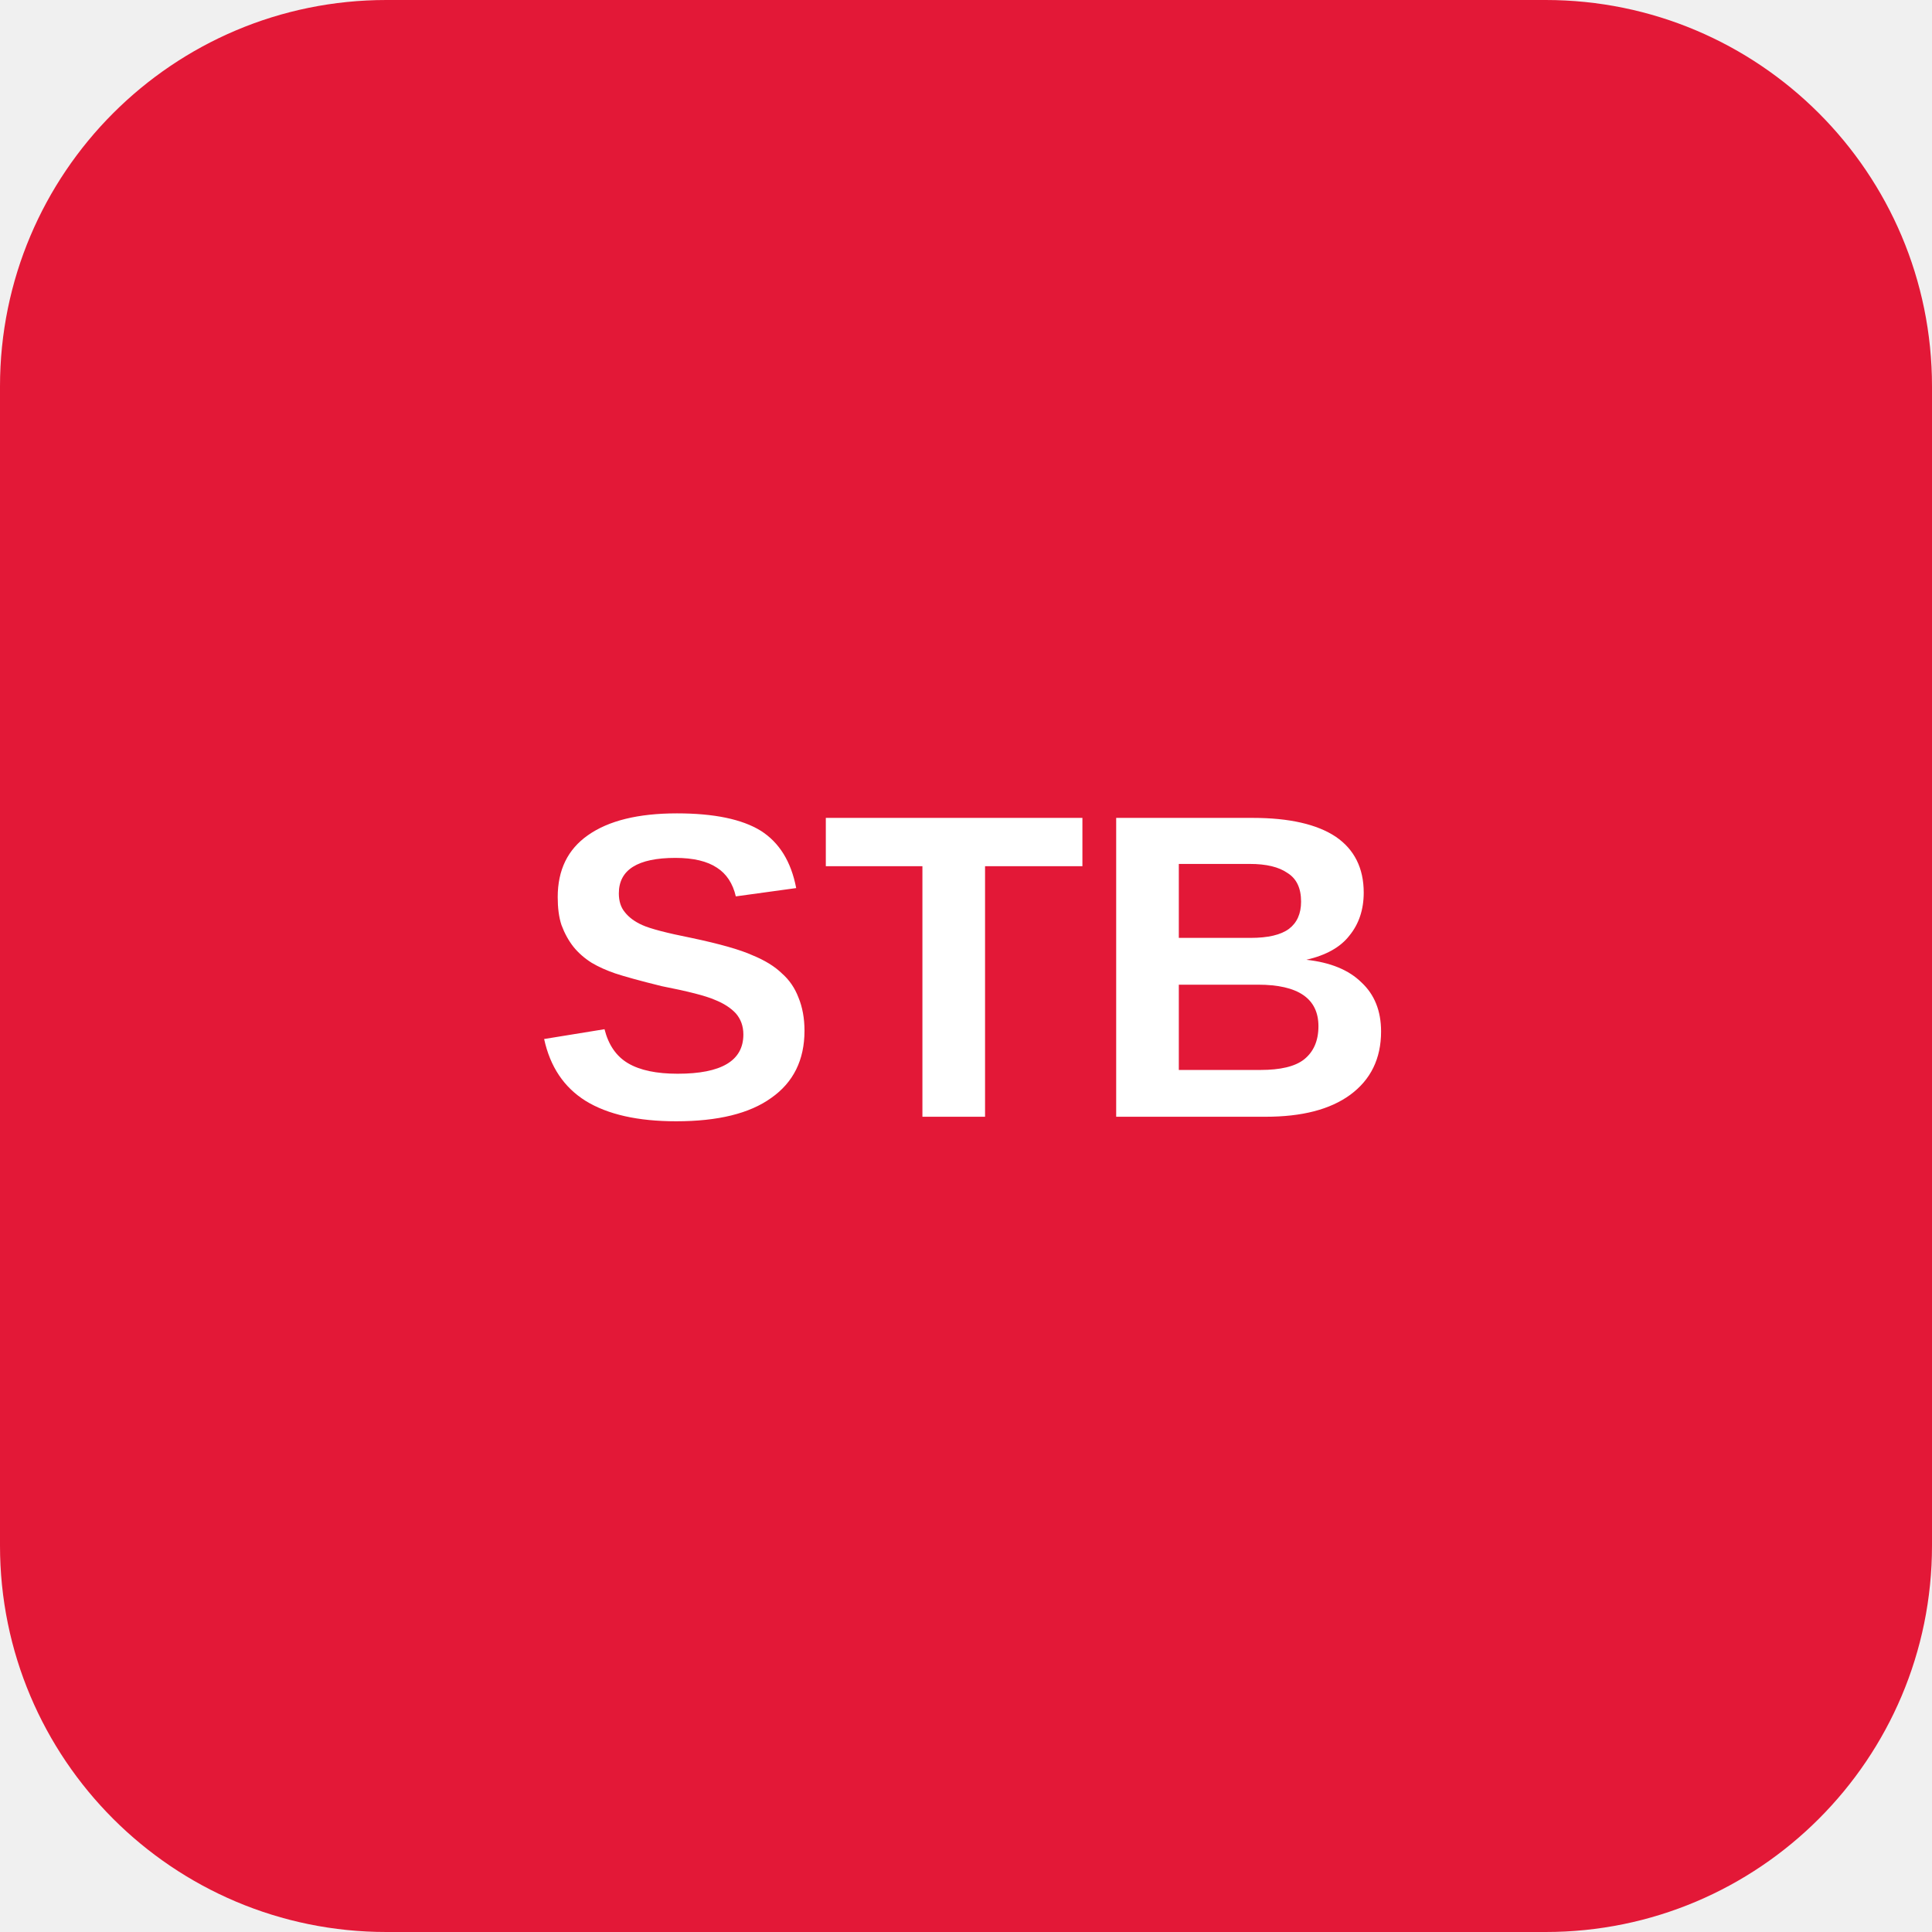
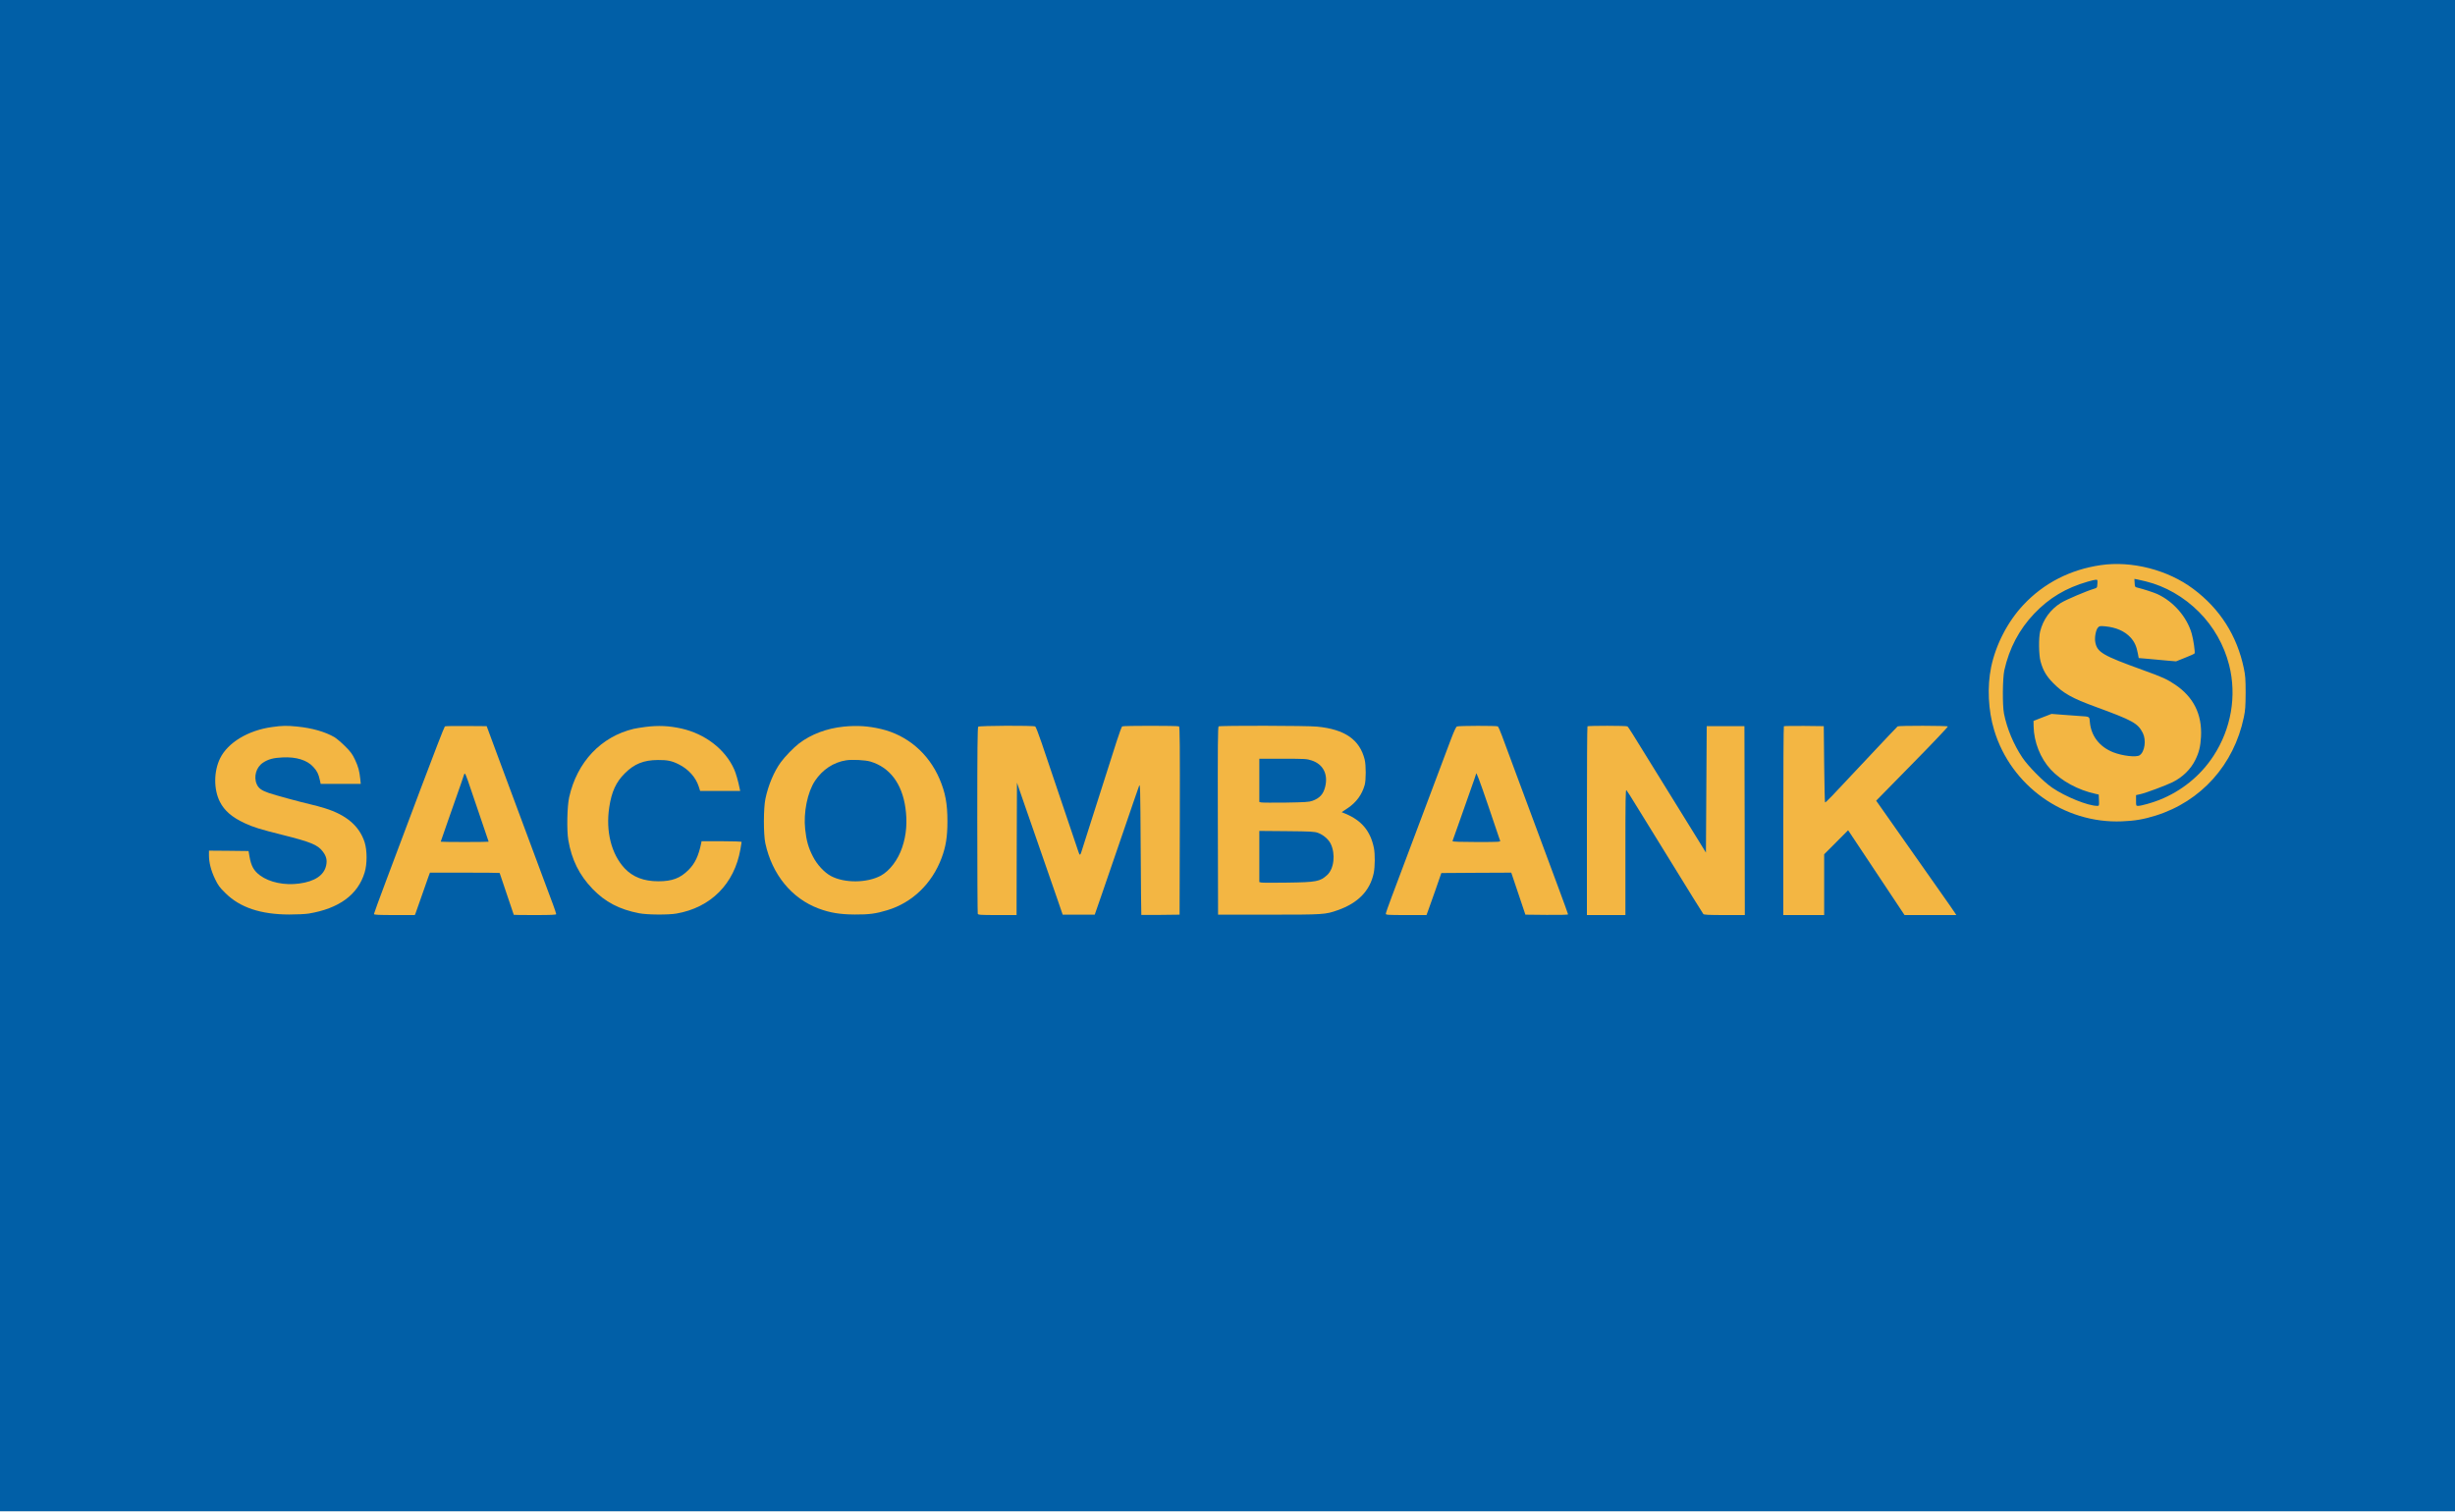
- <svg xmlns="http://www.w3.org/2000/svg" viewBox="0 0 40 40" width="40" height="40">
-   <rect width="40" height="40" rx="8" fill="#e31837" />
-   <text x="50%" y="50%" font-family="Arial,sans-serif" font-size="9" font-weight="bold" fill="white" text-anchor="middle" dominant-baseline="central">STB</text>
+ <svg xmlns="http://www.w3.org/2000/svg" width="3125" height="1924" viewBox="0 0 3125 1924" role="img" aria-labelledby="title desc">
+   <defs>
+     <clipPath id="symbol-clip" clipPathUnits="userSpaceOnUse">
+       <g transform="translate(0 1924) scale(0.1 -0.1)">
+         <path d="M26740 12045 c-390 -57 -727 -231 -985 -507 -201 -215 -351 -507         -410 -793 -51 -250 -37 -550 39 -801 214 -709 888 -1191 1625 -1161 165 6 279         26 430 73 579 181 997 647 1123 1252 19 90 22 139 23 312 0 175 -4 221 -23         312 -87 416 -304 757 -643 1010 -324 243 -785 361 -1179 303z m575 -207 c247         -61 483 -196 675 -388 186 -186 320 -421 385 -677 99 -392 26 -813 -200 -1158         -164 -251 -405 -447 -690 -560 -87 -35 -231 -75 -267 -75 -28 0 -28 0 -28 68         l0 69 58 13 c68 15 322 110 406 151 129 64 231 164 290 283 48 97 66 172 73         297 15 285 -96 507 -333 665 -102 68 -159 94 -409 184 -511 185 -580 225 -604         355 -11 58 7 156 35 186 17 19 26 21 91 15 137 -13 248 -61 322 -141 49 -53         77 -112 93 -200 l12 -63 131 -11 c71 -6 178 -16 237 -22 l107 -9 115 46 c64         25 119 50 121 55 9 14 -15 180 -37 254 -62 213 -233 408 -438 502 -44 20 -179         64 -250 81 -34 8 -35 10 -38 60 l-3 52 33 -6 c18 -4 69 -15 113 -26z m-617         -30 c-3 -51 -4 -52 -43 -64 -95 -28 -356 -139 -422 -180 -133 -83 -226 -211         -264 -364 -20 -80 -17 -298 5 -379 31 -115 74 -189 161 -277 129 -131 239         -193 540 -303 475 -174 538 -209 601 -333 46 -91 25 -241 -41 -284 -42 -28         -217 -8 -335 38 -175 69 -283 209 -298 386 -6 71 1 68 -127 76 -44 3 -143 10         -220 16 l-141 11 -114 -44 -115 -45 1 -69 c4 -200 86 -408 218 -550 135 -146         349 -262 571 -310 l40 -9 3 -72 c3 -71 2 -72 -22 -72 -117 0 -405 116 -574         232 -110 75 -306 273 -379 383 -112 167 -197 372 -234 560 -21 106 -18 447 4         550 63 282 189 521 381 723 191 200 403 327 681 407 44 13 90 24 103 24 22 1         23 -2 20 -51z" />
+       </g>
+     </clipPath>
+   </defs>
+   <rect width="3125" height="1924" fill="#015fa7" />
+   <g transform="translate(0 1924) scale(0.1 -0.1)" fill="#f3b643">
+     <path d="M26740 12045 c-390 -57 -727 -231 -985 -507 -201 -215 -351 -507     -410 -793 -51 -250 -37 -550 39 -801 214 -709 888 -1191 1625 -1161 165 6 279     26 430 73 579 181 997 647 1123 1252 19 90 22 139 23 312 0 175 -4 221 -23     312 -87 416 -304 757 -643 1010 -324 243 -785 361 -1179 303z m575 -207 c247     -61 483 -196 675 -388 186 -186 320 -421 385 -677 99 -392 26 -813 -200 -1158     -164 -251 -405 -447 -690 -560 -87 -35 -231 -75 -267 -75 -28 0 -28 0 -28 68     l0 69 58 13 c68 15 322 110 406 151 129 64 231 164 290 283 48 97 66 172 73     297 15 285 -96 507 -333 665 -102 68 -159 94 -409 184 -511 185 -580 225 -604     355 -11 58 7 156 35 186 17 19 26 21 91 15 137 -13 248 -61 322 -141 49 -53     77 -112 93 -200 l12 -63 131 -11 c71 -6 178 -16 237 -22 l107 -9 115 46 c64     25 119 50 121 55 9 14 -15 180 -37 254 -62 213 -233 408 -438 502 -44 20 -179     64 -250 81 -34 8 -35 10 -38 60 l-3 52 33 -6 c18 -4 69 -15 113 -26z m-617     -30 c-3 -51 -4 -52 -43 -64 -95 -28 -356 -139 -422 -180 -133 -83 -226 -211     -264 -364 -20 -80 -17 -298 5 -379 31 -115 74 -189 161 -277 129 -131 239     -193 540 -303 475 -174 538 -209 601 -333 46 -91 25 -241 -41 -284 -42 -28     -217 -8 -335 38 -175 69 -283 209 -298 386 -6 71 1 68 -127 76 -44 3 -143 10     -220 16 l-141 11 -114 -44 -115 -45 1 -69 c4 -200 86 -408 218 -550 135 -146     349 -262 571 -310 l40 -9 3 -72 c3 -71 2 -72 -22 -72 -117 0 -405 116 -574     232 -110 75 -306 273 -379 383 -112 167 -197 372 -234 560 -21 106 -18 447 4     550 63 282 189 521 381 723 191 200 403 327 681 407 44 13 90 24 103 24 22 1     23 -2 20 -51z" />
+     <path d="M3465 9984 c-305 -41 -565 -198 -663 -398 -82 -168 -83 -395 -3 -554     58 -114 154 -197 315 -272 109 -51 196 -78 484 -150 355 -89 446 -126 509     -209 47 -61 59 -110 45 -178 -26 -126 -145 -206 -345 -232 -185 -25 -376 15     -496 103 -80 59 -114 120 -135 241 l-12 70 -252 3 -252 2 0 -60 c0 -91 26     -194 77 -300 39 -81 58 -108 132 -180 185 -184 449 -272 811 -273 96 0 209 5     250 12 385 64 625 239 711 521 34 109 33 285 0 388 -67 206 -232 347 -506 432     -49 16 -133 38 -185 50 -135 31 -442 115 -528 144 -92 32 -130 59 -153 110     -43 96 -9 218 79 276 66 44 133 62 249 67 174 9 312 -34 391 -121 48 -52 67     -90 83 -166 l11 -50 255 0 255 0 -6 63 c-11 103 -26 158 -68 247 -33 70 -56     101 -127 171 -47 47 -108 98 -134 114 -120 69 -284 116 -476 135 -129 13 -190     12 -316 -6z" />
+     <path d="M5663 9992 c-7 -4 -144 -357 -304 -783 -160 -425 -360 -958 -445     -1184 -85 -225 -154 -416 -154 -422 0 -10 59 -13 260 -13 l260 0 10 23 c5 12     41 114 80 227 39 113 78 224 87 248 l16 42 443 0 c244 0 444 -2 444 -4 0 -2     41 -122 90 -267 50 -145 90 -265 90 -266 0 -2 122 -3 270 -3 209 0 270 3 270     12 0 7 -18 60 -39 118 -22 58 -90 240 -151 405 -132 357 -337 908 -545 1465     l-150 405 -260 2 c-143 2 -266 -1 -272 -5z m294 -694 c18 -51 84 -245 147     -432 64 -186 116 -340 116 -342 0 -2 -137 -4 -305 -4 -168 0 -305 2 -305 4 0     2 41 120 91 262 155 440 209 596 209 600 0 2 4 4 8 4 4 0 22 -42 39 -92z" />
+     <path d="M8215 9985 c-55 -7 -121 -18 -148 -24 -416 -99 -722 -422 -822 -871     -26 -114 -32 -421 -11 -545 43 -251 139 -445 308 -621 160 -167 341 -262 593     -311 101 -20 371 -22 475 -4 438 76 738 378 815 819 8 47 15 89 15 93 0 5     -115 9 -255 9 l-255 0 -5 -27 c-33 -160 -78 -255 -160 -338 -106 -106 -208     -145 -385 -145 -185 0 -325 54 -430 166 -168 181 -241 469 -195 775 30 200 87     323 199 434 122 121 240 168 421 169 120 1 177 -11 265 -55 123 -61 217 -166     254 -282 l18 -57 255 0 255 0 -7 33 c-17 87 -47 192 -69 241 -113 255 -369     453 -673 521 -158 35 -293 41 -458 20z" />
+     <path d="M10740 9989 c-217 -22 -416 -97 -570 -215 -67 -51 -182 -170 -233     -241 -85 -118 -158 -290 -194 -463 -25 -119 -26 -450 -1 -566 86 -397 334     -701 676 -830 147 -55 273 -76 462 -77 184 -1 267 10 415 55 316 95 568 337     690 663 55 145 75 272 75 469 0 223 -26 364 -100 538 -140 327 -410 558 -746     637 -162 38 -304 47 -474 30z m340 -445 c245 -73 401 -279 445 -587 26 -181     13 -347 -41 -506 -53 -159 -160 -299 -273 -360 -177 -94 -462 -96 -634 -4 -84     45 -176 144 -229 248 -58 112 -83 201 -99 348 -23 213 29 472 126 617 95 142     235 235 395 260 76 12 244 4 310 -16z" />
+     <path d="M12452 9988 c-9 -9 -12 -287 -12 -1189 0 -648 3 -1184 6 -1193 5 -14     37 -16 250 -16 l244 0 2 843 3 842 88 -255 c49 -140 106 -304 127 -365 21 -60     80 -229 130 -375 50 -146 125 -359 165 -475 l72 -210 204 0 204 0 92 265 c50     146 173 504 273 795 99 292 189 550 198 575 16 43 17 9 22 -795 3 -462 6 -841     8 -843 1 -1 111 -1 245 0 l242 3 3 1194 c2 949 0 1196 -10 1203 -16 10 -709     10 -724 0 -6 -4 -37 -88 -69 -187 -66 -210 -196 -616 -265 -830 -27 -82 -76     -238 -110 -345 -34 -107 -67 -211 -73 -230 -17 -54 -23 -54 -40 -3 -13 41     -166 494 -467 1382 -38 112 -75 208 -82 212 -22 14 -712 11 -726 -3z" />
+     <path d="M15512 9992 c-10 -7 -12 -254 -10 -1203 l3 -1194 645 0 c701 0 720 1     878 57 259 91 410 246 458 471 17 81 18 244 3 319 -43 216 -156 352 -362 438     l-49 20 77 51 c110 74 181 171 216 294 18 64 18 252 0 325 -63 253 -252 385     -605 419 -127 13 -1234 15 -1254 3z m1185 -434 c146 -48 211 -176 171 -336     -23 -93 -69 -144 -163 -178 -43 -15 -92 -18 -338 -22 -159 -2 -299 -1 -313 2     l-24 6 0 275 0 275 300 0 c282 0 304 -1 367 -22z m81 -922 c66 -24 134 -83     161 -139 63 -133 42 -318 -46 -398 -91 -82 -135 -91 -506 -96 -169 -3 -318 -2     -332 1 l-25 6 0 326 0 325 348 -3 c311 -3 353 -5 400 -22z" />
+     <path d="M18546 9991 c-12 -5 -36 -56 -76 -161 -50 -136 -551 -1466 -756     -2011 -41 -108 -74 -204 -74 -213 0 -14 28 -16 259 -16 l259 0 16 43 c9 23 51     143 95 267 l78 225 445 3 445 2 90 -267 90 -268 271 -3 c170 -1 272 1 272 7 0     6 -57 162 -126 348 -122 327 -168 451 -274 738 -109 295 -153 413 -275 740     -70 187 -145 390 -167 450 -22 61 -46 113 -52 117 -14 10 -495 9 -520 -1z     m395 -1001 c72 -212 135 -396 139 -410 4 -14 11 -33 15 -42 7 -17 -11 -18     -299 -18 -193 0 -306 4 -306 10 0 5 7 27 15 47 8 21 44 124 81 228 58 166 91     259 183 520 11 32 21 61 21 64 0 31 41 -77 151 -399z" />
+     <path d="M20207 9993 c-4 -3 -7 -546 -7 -1205 l0 -1198 245 0 245 0 0 802 c0     673 2 800 13 788 8 -8 64 -96 124 -195 97 -157 255 -414 728 -1180 64 -104     122 -196 127 -202 8 -10 74 -13 269 -13 l259 0 -2 1203 -3 1202 -240 0 -240 0     -5 -805 -5 -805 -86 140 c-48 77 -169 273 -269 435 -100 162 -237 383 -303     490 -296 481 -329 533 -342 542 -13 10 -499 10 -508 1z" />
+     <path d="M22707 9994 c-4 -4 -7 -547 -7 -1206 l0 -1198 260 0 260 0 0 387 0     387 153 153 152 153 359 -540 359 -540 329 0 330 0 -19 30 c-10 16 -100 146     -200 287 -243 344 -667 947 -741 1054 l-60 85 459 468 c253 257 457 472 453     477 -6 11 -624 12 -639 1 -6 -4 -181 -189 -390 -412 -480 -513 -526 -562 -534     -554 -3 3 -8 222 -11 487 l-5 482 -251 3 c-138 1 -253 -1 -257 -4z" />
+   </g>
+   <g clip-path="url(#symbol-clip)">
+     <g transform="translate(0 1924) scale(0.1 -0.1)" fill="#e9aa3b">
+       <path d="M27256 11608 c-27 -15 -19 -25 64 -78 201 -129 340 -349 372 -590 6       -51 17 -94 24 -97 15 -6 173 55 197 76 31 26 7 199 -46 327 -45 111 -152 250       -238 310 -54 37 -209 69 -256 52 -23 -8 -42 -9 -66 -1 -21 6 -41 7 -51 1z" />
+       <path d="M26975 10777 c-15 -11 -17 -23 -13 -67 7 -67 17 -75 161 -125 456       -159 657 -396 657 -775 0 -201 -55 -352 -177 -481 -35 -37 -63 -69 -63 -73 0       -33 177 57 260 132 160 144 236 362 209 599 -19 171 -74 296 -183 411 -131       138 -263 209 -607 326 -211 71 -216 73 -244 53z" />
+       <path d="M26512 9847 c-39 -40 -72 -79 -72 -88 0 -56 140 -164 268 -205 79       -26 100 -29 227 -29 147 0 198 10 230 45 17 19 17 20 -6 28 -13 5 -55 13 -92       17 -175 18 -325 104 -412 235 -26 39 -52 70 -58 70 -7 -1 -45 -33 -85 -73z" />
+       <path d="M26972 9098 c-7 -7 -12 -35 -12 -63 0 -69 9 -75 105 -75 104 0 119       10 118 78 0 27 -4 55 -7 61 -10 15 -188 15 -204 -1z" />
+     </g>
+     <g transform="translate(0 1924) scale(0.1 -0.1)" fill="#df9b2e">
+       <path d="M27580 11422 c-86 -10 -87 -16 -20 -113 75 -108 131 -274 142 -419 2       -27 8 -36 25 -38 30 -4 182 58 194 79 11 22 -12 190 -36 264 -22 65 -69 154       -105 196 -27 33 -30 34 -101 34 -41 0 -85 -1 -99 -3z" />
+       <path d="M27219 10689 c-1 -8 -1 -22 0 -31 1 -10 -2 -26 -8 -36 -13 -25 32       -69 109 -107 338 -168 490 -426 460 -781 -14 -169 -64 -288 -170 -406 -33 -37       -56 -69 -51 -72 5 -3 50 15 100 40 227 113 351 326 351 604 0 359 -194 602       -600 753 -113 42 -189 56 -191 36z" />
+       <path d="M26632 9761 c-44 -17 -82 -63 -82 -101 0 -48 150 -113 302 -131 150       -17 329 13 315 54 -4 12 -18 15 -142 35 -87 15 -159 44 -255 107 -46 30 -87       55 -90 54 -3 -1 -24 -8 -48 -18z" />
+       <path d="M27035 9103 c-59 -5 -75 -16 -75 -53 0 -39 15 -47 106 -55 93 -8 114       3 114 59 0 56 -10 59 -145 49z" />
+     </g>
+     <g transform="translate(0 1924) scale(0.1 -0.1)" fill="#d78f20">
+       <path d="M27706 11241 c-63 -8 -75 -25 -58 -83 24 -81 51 -203 57 -251 4 -28       12 -50 21 -54 17 -6 168 53 185 73 14 18 5 145 -17 220 -25 87 -72 110 -188       95z" />
+       <path d="M27458 10584 c-9 -19 -9 -39 0 -82 11 -52 18 -63 86 -127 168 -159       234 -300 243 -520 9 -216 -43 -383 -162 -515 -52 -57 -56 -65 -38 -68 46 -7       207 99 274 180 73 88 108 169 135 307 64 339 -89 646 -404 808 -96 50 -118 53       -134 17z" />
+       <path d="M26720 9645 c-52 -53 -49 -69 16 -93 64 -24 307 -27 369 -5 70 25 66       46 -10 56 -83 12 -170 35 -234 63 -74 33 -90 31 -141 -21z" />
+       <path d="M27050 9101 c-63 -5 -75 -9 -78 -25 -6 -29 16 -36 110 -36 79 0 87 2       93 20 8 25 -11 51 -34 48 -9 -1 -50 -4 -91 -7z" />
+     </g>
+     <g transform="translate(0 1924) scale(0.1 -0.1)" fill="#f7c568">
+       <path d="M26960 11870 c-19 -19 -21 -30 -17 -68 7 -67 46 -85 140 -66 71 15       66 10 69 69 2 55 -16 75 -66 75 -17 0 -47 3 -67 6 -30 5 -41 2 -59 -16z" />
+       <path d="M26585 11240 c-63 -25 -102 -61 -128 -119 -45 -102 -15 -225 70 -285       59 -41 198 -98 231 -94 25 3 27 7 30 54 3 49 1 54 -53 120 -79 99 -100 178       -73 279 11 39 10 48 -2 55 -19 12 -16 13 -75 -10z" />
+       <path d="M26090 10124 c-90 -33 -114 -58 -67 -69 12 -3 89 -12 170 -19 82 -7       153 -18 158 -23 5 -5 15 -29 22 -53 7 -24 17 -45 23 -47 12 -4 130 86 156 120       23 28 23 53 1 63 -30 13 -436 38 -463 28z" />
+     </g>
+   </g>
</svg>
